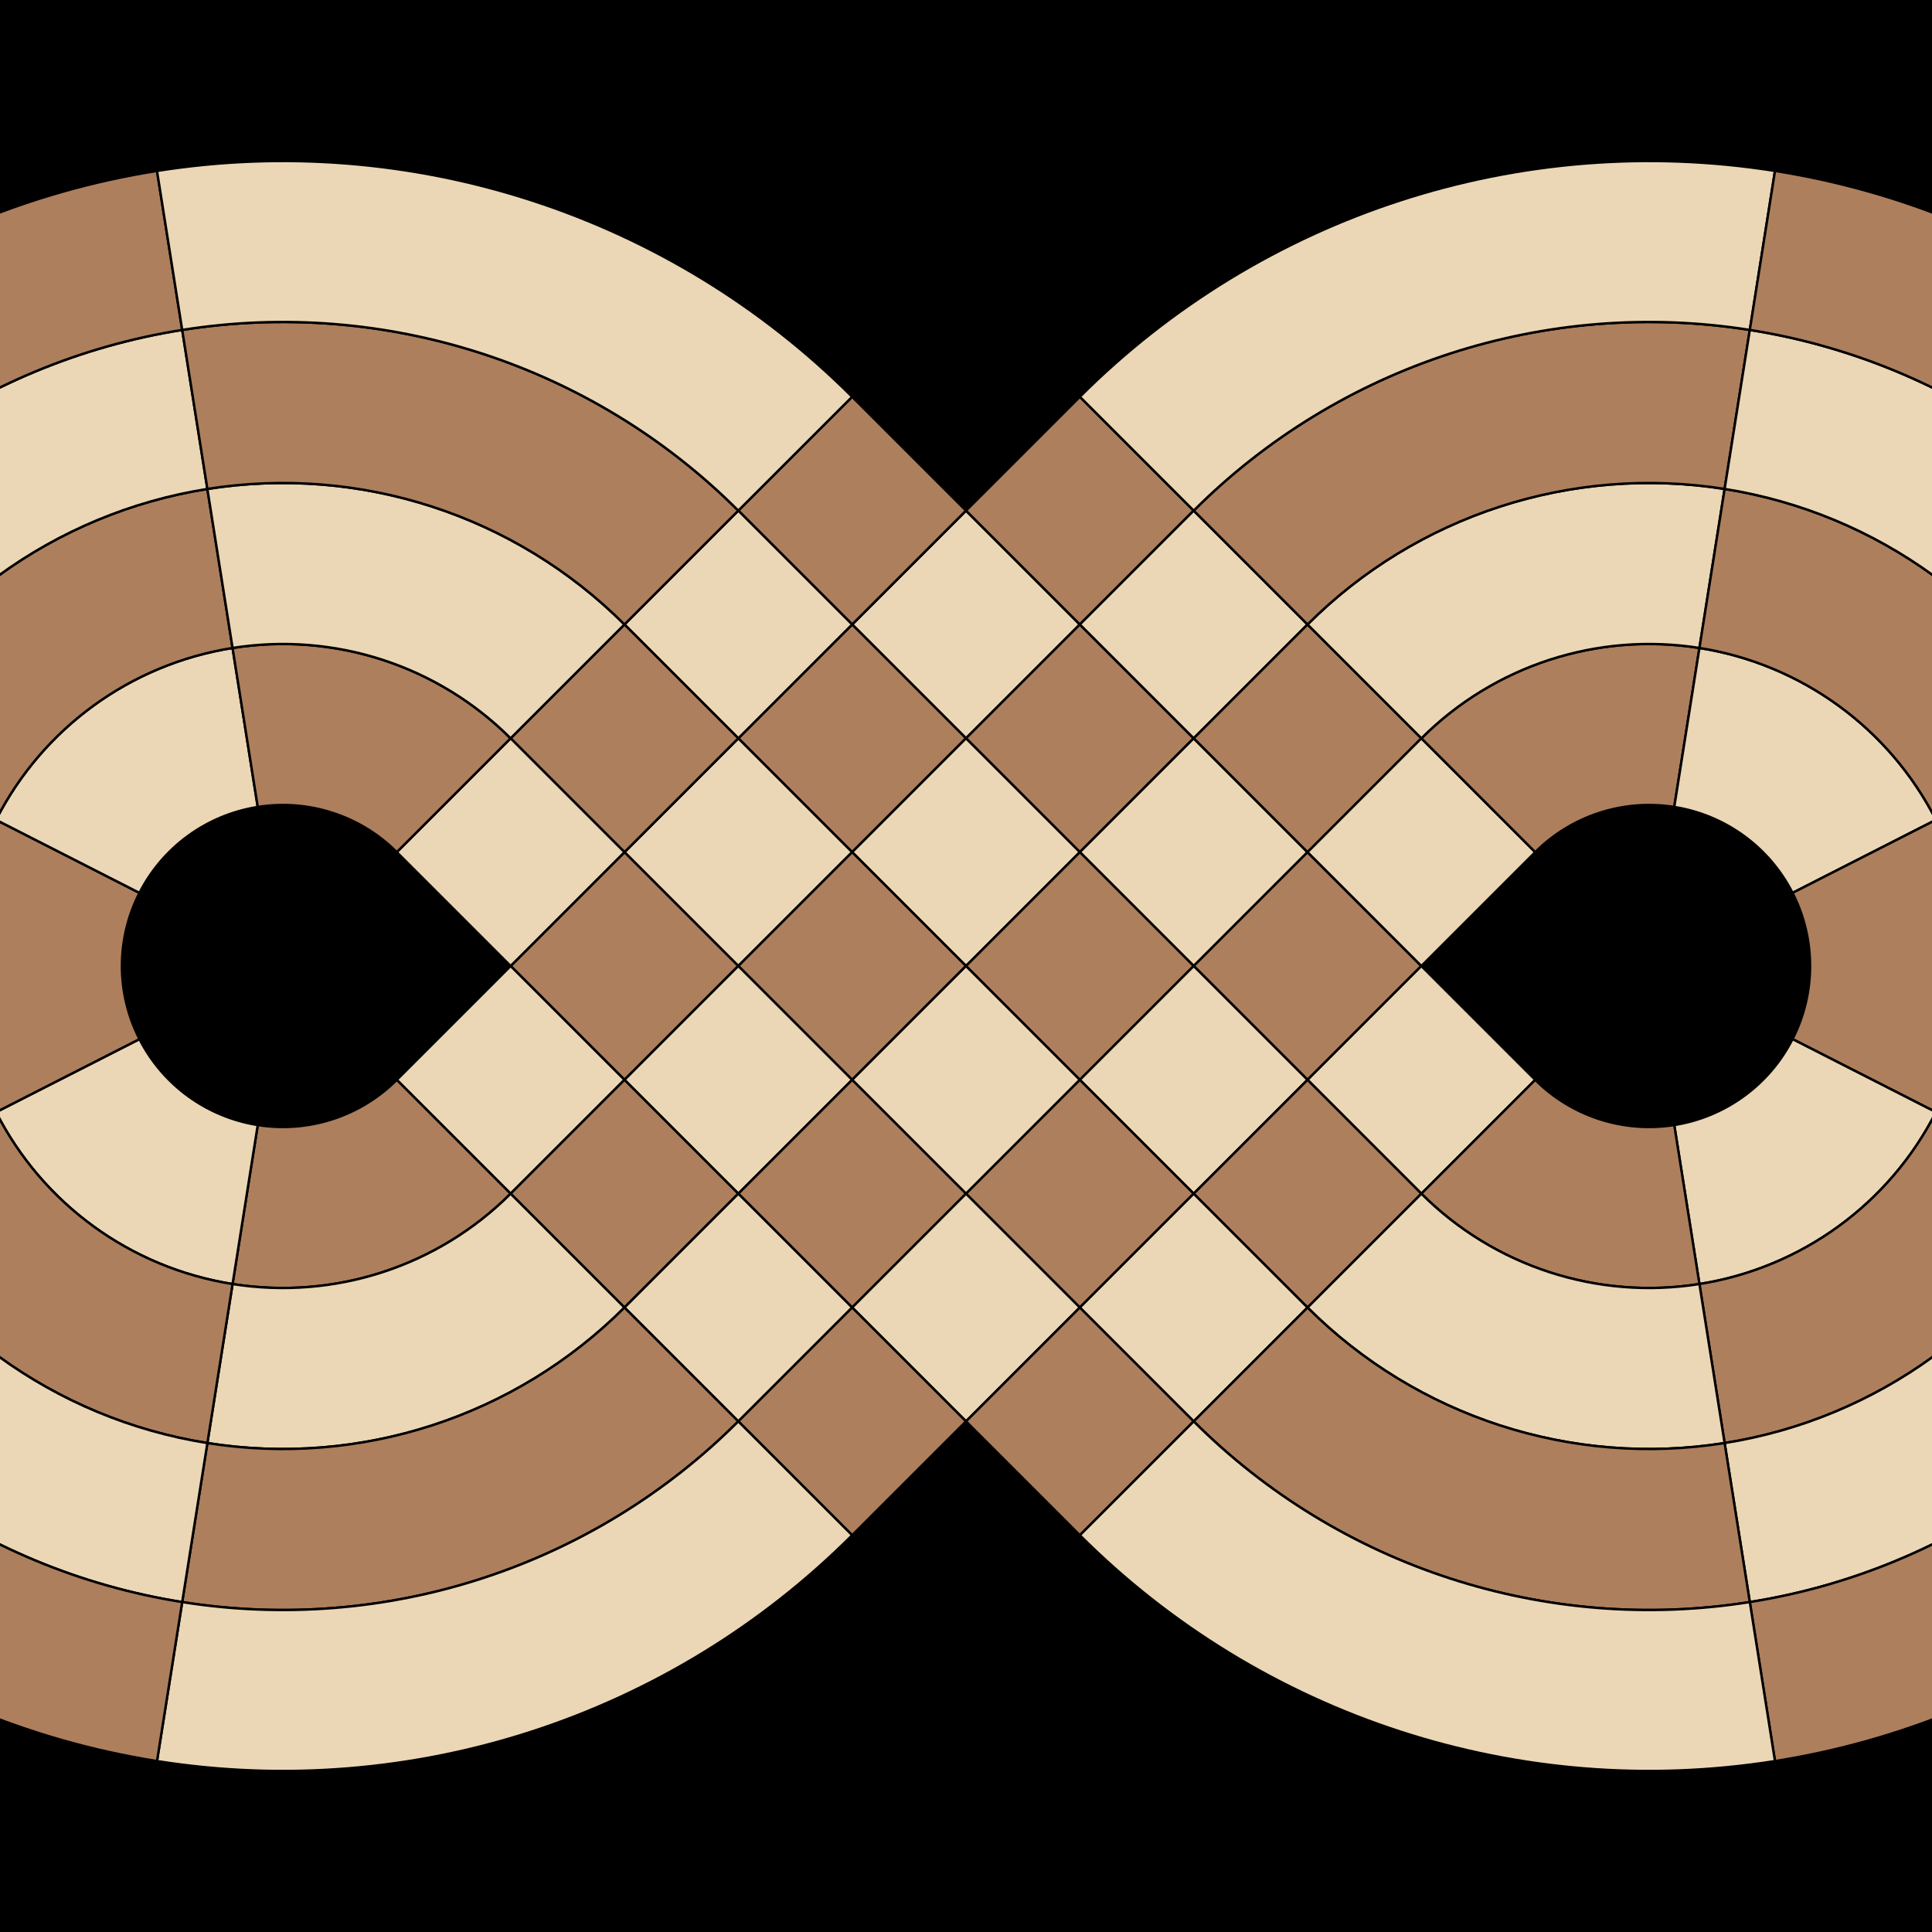
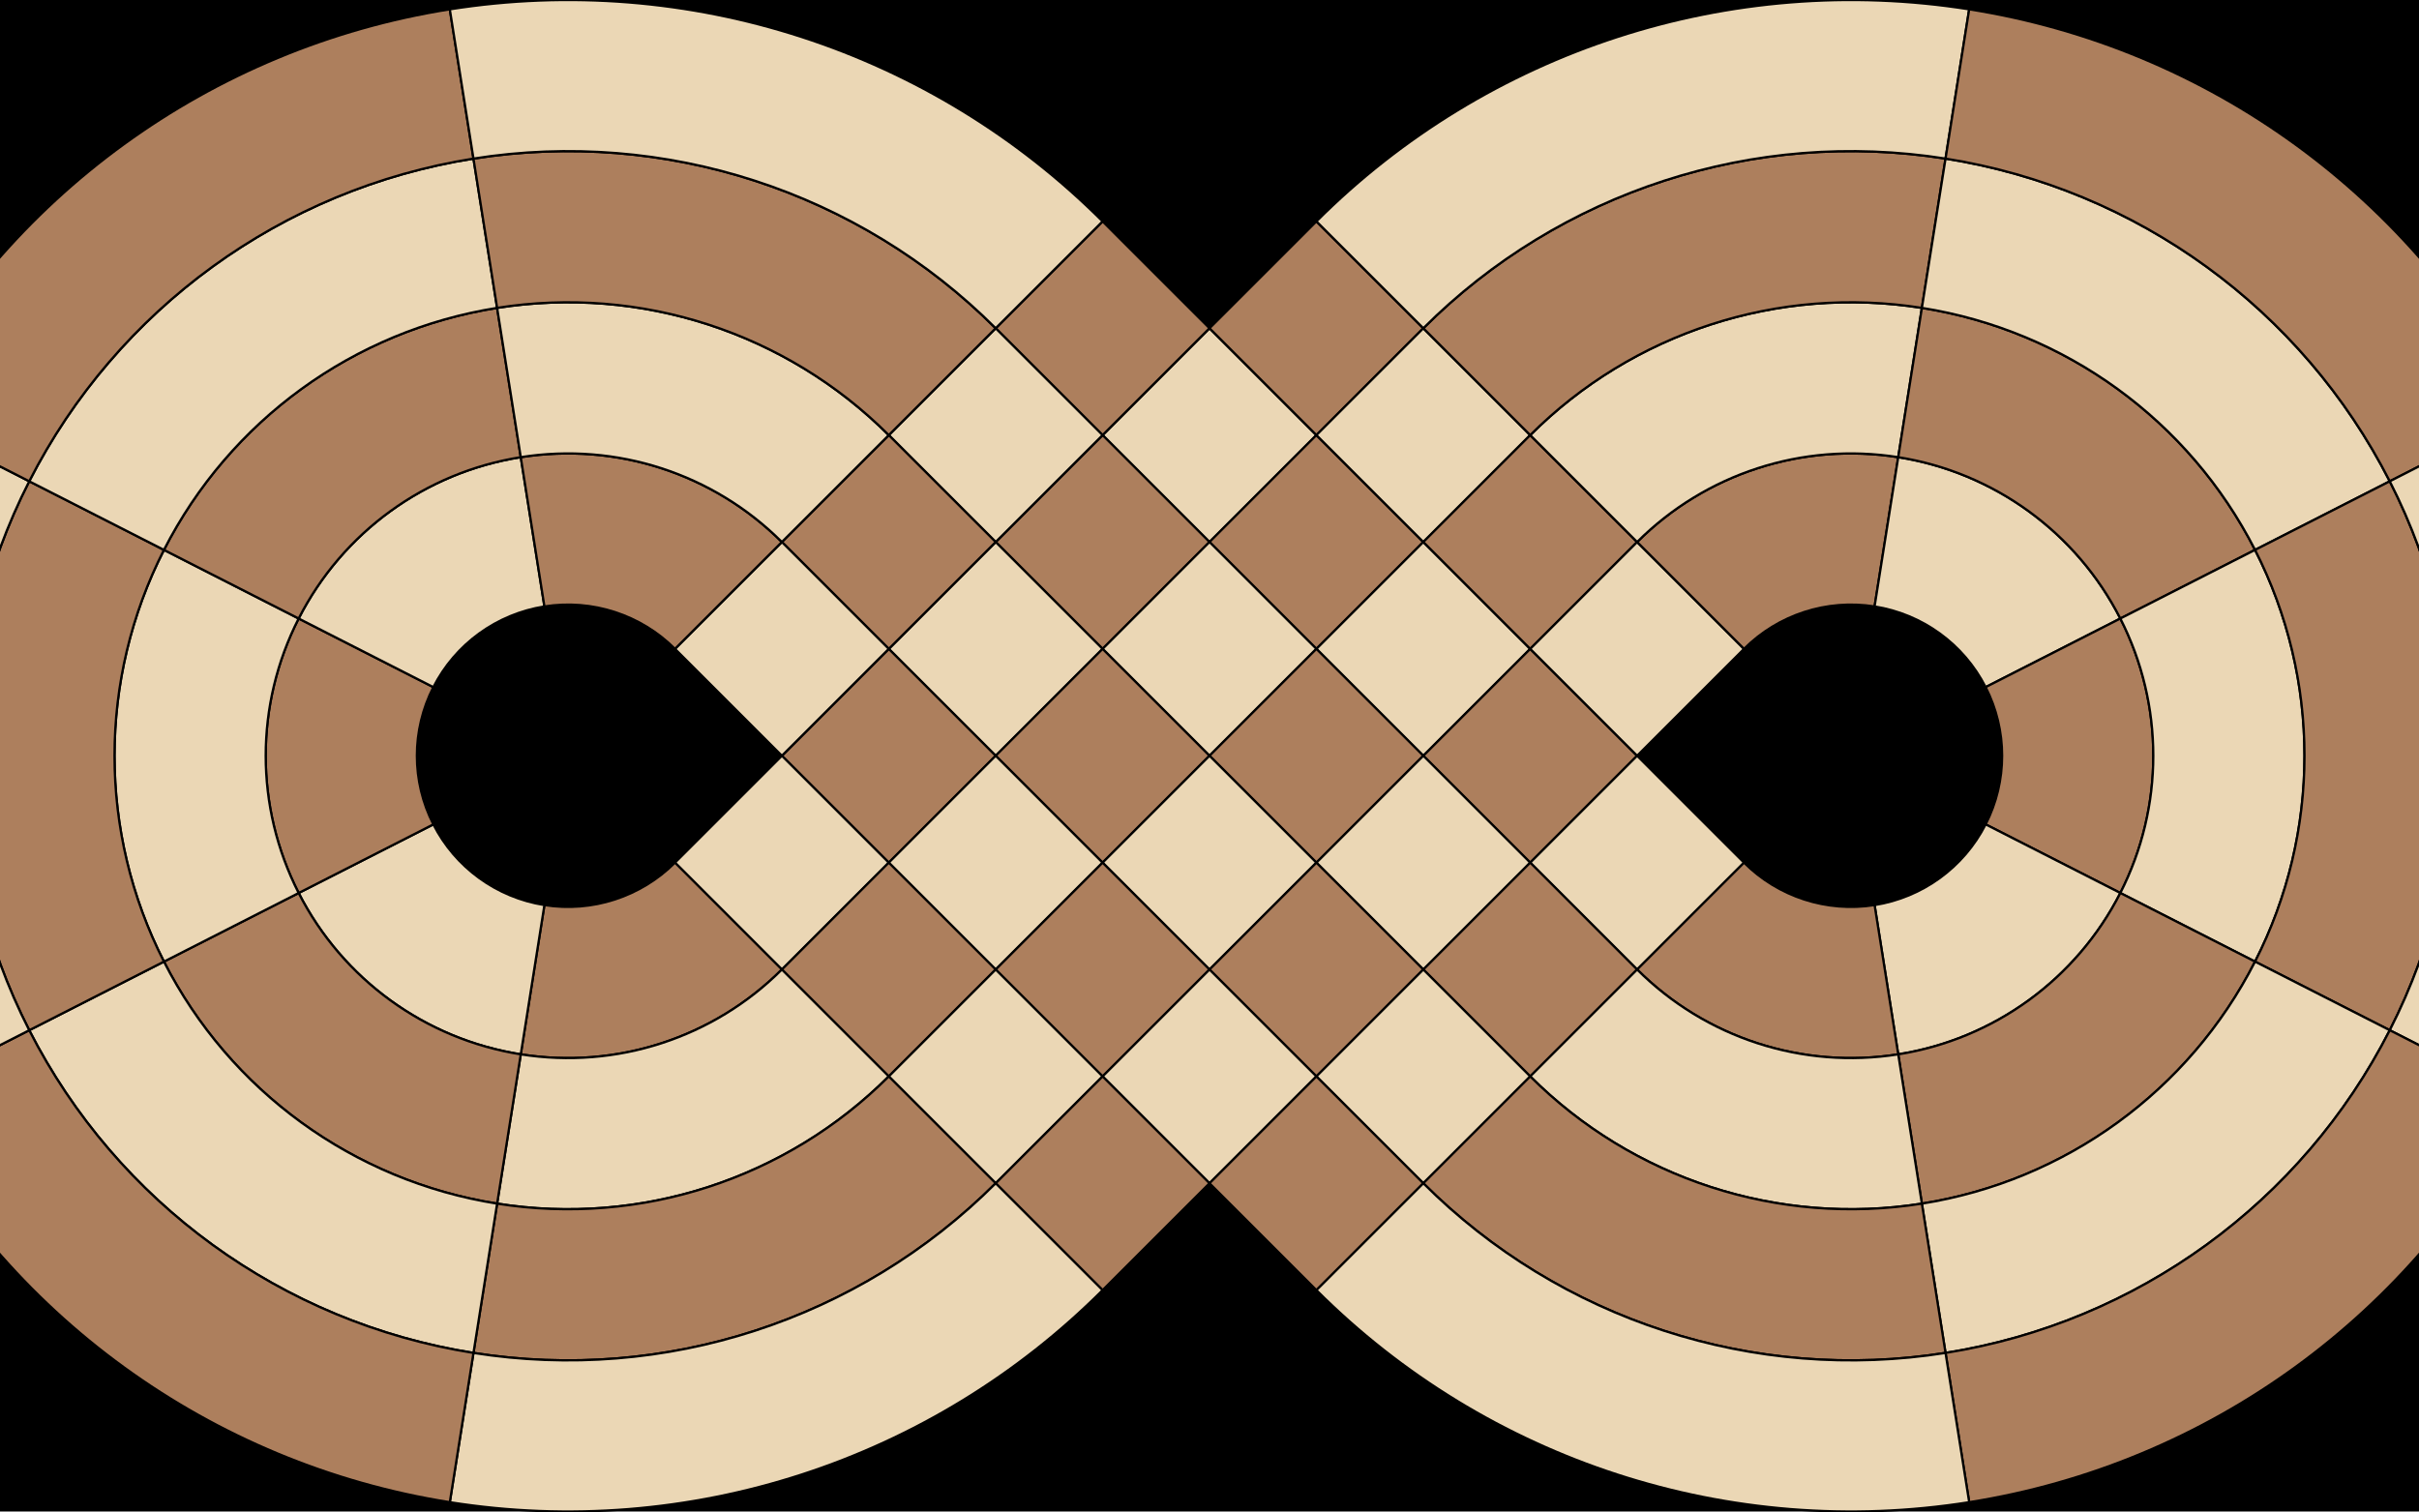
- <svg xmlns="http://www.w3.org/2000/svg" baseProfile="full" height="1200" version="1.1" viewBox="0 0 1200 1200" width="1200">
+ <svg xmlns="http://www.w3.org/2000/svg" baseProfile="full" height="1000" version="1.1" viewBox="0 0 1600 1000" width="1600">
  <defs />
  <rect fill="#000000" height="100%" width="100%" x="0" y="0" />
-   <g id="board-group" transform="translate(600, 600) rotate(45) translate(-200, -200)">
+   <g id="board-group" transform="translate(800.0, 500.0) rotate(45) translate(-200, -200)">
    <rect fill="#ebd7b5" height="100" stroke="#000000" stroke-width="1.5" width="100" x="0" y="0" />
    <rect fill="#ad7f5d" height="100" stroke="#000000" stroke-width="1.5" width="100" x="100" y="0" />
    <rect fill="#ebd7b5" height="100" stroke="#000000" stroke-width="1.5" width="100" x="200" y="0" />
    <rect fill="#ad7f5d" height="100" stroke="#000000" stroke-width="1.5" width="100" x="300" y="0" />
    <rect fill="#ad7f5d" height="100" stroke="#000000" stroke-width="1.5" width="100" x="0" y="100" />
    <rect fill="#ebd7b5" height="100" stroke="#000000" stroke-width="1.5" width="100" x="100" y="100" />
    <rect fill="#ad7f5d" height="100" stroke="#000000" stroke-width="1.5" width="100" x="200" y="100" />
    <rect fill="#ebd7b5" height="100" stroke="#000000" stroke-width="1.5" width="100" x="300" y="100" />
    <rect fill="#ebd7b5" height="100" stroke="#000000" stroke-width="1.5" width="100" x="0" y="200" />
    <rect fill="#ad7f5d" height="100" stroke="#000000" stroke-width="1.5" width="100" x="100" y="200" />
    <rect fill="#ebd7b5" height="100" stroke="#000000" stroke-width="1.5" width="100" x="200" y="200" />
    <rect fill="#ad7f5d" height="100" stroke="#000000" stroke-width="1.5" width="100" x="300" y="200" />
    <rect fill="#ad7f5d" height="100" stroke="#000000" stroke-width="1.5" width="100" x="0" y="300" />
    <rect fill="#ebd7b5" height="100" stroke="#000000" stroke-width="1.5" width="100" x="100" y="300" />
    <rect fill="#ad7f5d" height="100" stroke="#000000" stroke-width="1.5" width="100" x="200" y="300" />
    <rect fill="#ebd7b5" height="100" stroke="#000000" stroke-width="1.5" width="100" x="300" y="300" />
    <rect fill="#ad7f5d" height="100" stroke="#000000" stroke-width="1.5" width="100" x="0" y="-100" />
    <rect fill="#ebd7b5" height="100" stroke="#000000" stroke-width="1.5" width="100" x="100" y="-100" />
    <rect fill="#ad7f5d" height="100" stroke="#000000" stroke-width="1.5" width="100" x="200" y="-100" />
    <rect fill="#ebd7b5" height="100" stroke="#000000" stroke-width="1.5" width="100" x="300" y="-100" />
    <rect fill="#ebd7b5" height="100" stroke="#000000" stroke-width="1.5" width="100" x="400" y="0" />
    <rect fill="#ad7f5d" height="100" stroke="#000000" stroke-width="1.5" width="100" x="400" y="100" />
    <rect fill="#ebd7b5" height="100" stroke="#000000" stroke-width="1.5" width="100" x="400" y="200" />
    <rect fill="#ad7f5d" height="100" stroke="#000000" stroke-width="1.5" width="100" x="400" y="300" />
    <rect fill="#ad7f5d" height="100" stroke="#000000" stroke-width="1.5" width="100" x="-100" y="0" />
    <rect fill="#ebd7b5" height="100" stroke="#000000" stroke-width="1.5" width="100" x="-100" y="100" />
    <rect fill="#ad7f5d" height="100" stroke="#000000" stroke-width="1.5" width="100" x="-100" y="200" />
    <rect fill="#ebd7b5" height="100" stroke="#000000" stroke-width="1.5" width="100" x="-100" y="300" />
    <rect fill="#ebd7b5" height="100" stroke="#000000" stroke-width="1.5" width="100" x="0" y="400" />
    <rect fill="#ad7f5d" height="100" stroke="#000000" stroke-width="1.5" width="100" x="100" y="400" />
    <rect fill="#ebd7b5" height="100" stroke="#000000" stroke-width="1.5" width="100" x="200" y="400" />
    <rect fill="#ad7f5d" height="100" stroke="#000000" stroke-width="1.5" width="100" x="300" y="400" />
    <path d="M 400.0 -100 L 300.0 -100 A 200 200 0 0 1 382.443 -261.803 L 441.221 -180.902 A 100 100 0 0 0 400.0 -100 Z" fill="#ad7f5d" stroke="#000000" stroke-width="1.5" />
    <path d="M 441.221 -180.902 L 382.443 -261.803 A 200 200 0 0 1 561.803 -290.211 L 530.902 -195.106 A 100 100 0 0 0 441.221 -180.902 Z" fill="#ebd7b5" stroke="#000000" stroke-width="1.5" />
    <path d="M 530.902 -195.106 L 561.803 -290.211 A 200 200 0 0 1 690.211 -161.803 L 595.106 -130.902 A 100 100 0 0 0 530.902 -195.106 Z" fill="#ad7f5d" stroke="#000000" stroke-width="1.5" />
    <path d="M 595.106 -130.902 L 690.211 -161.803 A 200 200 0 0 1 661.803 17.557 L 580.902 -41.221 A 100 100 0 0 0 595.106 -130.902 Z" fill="#ebd7b5" stroke="#000000" stroke-width="1.5" />
    <path d="M 580.902 -41.221 L 661.803 17.557 A 200 200 0 0 1 500 100.0 L 500 0.0 A 100 100 0 0 0 580.902 -41.221 Z" fill="#ad7f5d" stroke="#000000" stroke-width="1.5" />
    <path d="M 300.0 -100 L 200.0 -100 A 300 300 0 0 1 323.664 -342.705 L 382.443 -261.803 A 200 200 0 0 0 300.0 -100 Z" fill="#ebd7b5" stroke="#000000" stroke-width="1.5" />
    <path d="M 382.443 -261.803 L 323.664 -342.705 A 300 300 0 0 1 592.705 -385.317 L 561.803 -290.211 A 200 200 0 0 0 382.443 -261.803 Z" fill="#ad7f5d" stroke="#000000" stroke-width="1.5" />
    <path d="M 561.803 -290.211 L 592.705 -385.317 A 300 300 0 0 1 785.317 -192.705 L 690.211 -161.803 A 200 200 0 0 0 561.803 -290.211 Z" fill="#ebd7b5" stroke="#000000" stroke-width="1.5" />
    <path d="M 690.211 -161.803 L 785.317 -192.705 A 300 300 0 0 1 742.705 76.336 L 661.803 17.557 A 200 200 0 0 0 690.211 -161.803 Z" fill="#ad7f5d" stroke="#000000" stroke-width="1.5" />
    <path d="M 661.803 17.557 L 742.705 76.336 A 300 300 0 0 1 500 200.0 L 500 100.0 A 200 200 0 0 0 661.803 17.557 Z" fill="#ebd7b5" stroke="#000000" stroke-width="1.5" />
    <path d="M 200.0 -100 L 100.0 -100 A 400 400 0 0 1 264.886 -423.607 L 323.664 -342.705 A 300 300 0 0 0 200.0 -100 Z" fill="#ad7f5d" stroke="#000000" stroke-width="1.5" />
    <path d="M 323.664 -342.705 L 264.886 -423.607 A 400 400 0 0 1 623.607 -480.423 L 592.705 -385.317 A 300 300 0 0 0 323.664 -342.705 Z" fill="#ebd7b5" stroke="#000000" stroke-width="1.5" />
    <path d="M 592.705 -385.317 L 623.607 -480.423 A 400 400 0 0 1 880.423 -223.607 L 785.317 -192.705 A 300 300 0 0 0 592.705 -385.317 Z" fill="#ad7f5d" stroke="#000000" stroke-width="1.5" />
    <path d="M 785.317 -192.705 L 880.423 -223.607 A 400 400 0 0 1 823.607 135.114 L 742.705 76.336 A 300 300 0 0 0 785.317 -192.705 Z" fill="#ebd7b5" stroke="#000000" stroke-width="1.5" />
    <path d="M 742.705 76.336 L 823.607 135.114 A 400 400 0 0 1 500 300.0 L 500 200.0 A 300 300 0 0 0 742.705 76.336 Z" fill="#ad7f5d" stroke="#000000" stroke-width="1.5" />
    <path d="M 100.0 -100 L 0.0 -100 A 500 500 0 0 1 206.107 -504.508 L 264.886 -423.607 A 400 400 0 0 0 100.0 -100 Z" fill="#ebd7b5" stroke="#000000" stroke-width="1.5" />
    <path d="M 264.886 -423.607 L 206.107 -504.508 A 500 500 0 0 1 654.508 -575.528 L 623.607 -480.423 A 400 400 0 0 0 264.886 -423.607 Z" fill="#ad7f5d" stroke="#000000" stroke-width="1.5" />
    <path d="M 623.607 -480.423 L 654.508 -575.528 A 500 500 0 0 1 975.528 -254.508 L 880.423 -223.607 A 400 400 0 0 0 623.607 -480.423 Z" fill="#ebd7b5" stroke="#000000" stroke-width="1.5" />
    <path d="M 880.423 -223.607 L 975.528 -254.508 A 500 500 0 0 1 904.508 193.893 L 823.607 135.114 A 400 400 0 0 0 880.423 -223.607 Z" fill="#ad7f5d" stroke="#000000" stroke-width="1.5" />
    <path d="M 823.607 135.114 L 904.508 193.893 A 500 500 0 0 1 500 400.0 L 500 300.0 A 400 400 0 0 0 823.607 135.114 Z" fill="#ebd7b5" stroke="#000000" stroke-width="1.5" />
    <path d="M 0.0 500.0 L 100.0 500.0 A 200 200 0 0 1 17.557 661.803 L -41.221 580.902 A 100 100 0 0 0 0.0 500.0 Z" fill="#ad7f5d" stroke="#000000" stroke-width="1.5" />
    <path d="M -41.221 580.902 L 17.557 661.803 A 200 200 0 0 1 -161.803 690.211 L -130.902 595.106 A 100 100 0 0 0 -41.221 580.902 Z" fill="#ebd7b5" stroke="#000000" stroke-width="1.5" />
    <path d="M -130.902 595.106 L -161.803 690.211 A 200 200 0 0 1 -290.211 561.803 L -195.106 530.902 A 100 100 0 0 0 -130.902 595.106 Z" fill="#ad7f5d" stroke="#000000" stroke-width="1.5" />
    <path d="M -195.106 530.902 L -290.211 561.803 A 200 200 0 0 1 -261.803 382.443 L -180.902 441.221 A 100 100 0 0 0 -195.106 530.902 Z" fill="#ebd7b5" stroke="#000000" stroke-width="1.5" />
    <path d="M -180.902 441.221 L -261.803 382.443 A 200 200 0 0 1 -100 300.0 L -100 400.0 A 100 100 0 0 0 -180.902 441.221 Z" fill="#ad7f5d" stroke="#000000" stroke-width="1.5" />
    <path d="M 100.0 500.0 L 200.0 500.0 A 300 300 0 0 1 76.336 742.705 L 17.557 661.803 A 200 200 0 0 0 100.0 500.0 Z" fill="#ebd7b5" stroke="#000000" stroke-width="1.5" />
    <path d="M 17.557 661.803 L 76.336 742.705 A 300 300 0 0 1 -192.705 785.317 L -161.803 690.211 A 200 200 0 0 0 17.557 661.803 Z" fill="#ad7f5d" stroke="#000000" stroke-width="1.5" />
    <path d="M -161.803 690.211 L -192.705 785.317 A 300 300 0 0 1 -385.317 592.705 L -290.211 561.803 A 200 200 0 0 0 -161.803 690.211 Z" fill="#ebd7b5" stroke="#000000" stroke-width="1.5" />
    <path d="M -290.211 561.803 L -385.317 592.705 A 300 300 0 0 1 -342.705 323.664 L -261.803 382.443 A 200 200 0 0 0 -290.211 561.803 Z" fill="#ad7f5d" stroke="#000000" stroke-width="1.5" />
    <path d="M -261.803 382.443 L -342.705 323.664 A 300 300 0 0 1 -100 200.0 L -100 300.0 A 200 200 0 0 0 -261.803 382.443 Z" fill="#ebd7b5" stroke="#000000" stroke-width="1.5" />
    <path d="M 200.0 500.0 L 300.0 500.0 A 400 400 0 0 1 135.114 823.607 L 76.336 742.705 A 300 300 0 0 0 200.0 500.0 Z" fill="#ad7f5d" stroke="#000000" stroke-width="1.5" />
    <path d="M 76.336 742.705 L 135.114 823.607 A 400 400 0 0 1 -223.607 880.423 L -192.705 785.317 A 300 300 0 0 0 76.336 742.705 Z" fill="#ebd7b5" stroke="#000000" stroke-width="1.5" />
    <path d="M -192.705 785.317 L -223.607 880.423 A 400 400 0 0 1 -480.423 623.607 L -385.317 592.705 A 300 300 0 0 0 -192.705 785.317 Z" fill="#ad7f5d" stroke="#000000" stroke-width="1.5" />
    <path d="M -385.317 592.705 L -480.423 623.607 A 400 400 0 0 1 -423.607 264.886 L -342.705 323.664 A 300 300 0 0 0 -385.317 592.705 Z" fill="#ebd7b5" stroke="#000000" stroke-width="1.5" />
    <path d="M -342.705 323.664 L -423.607 264.886 A 400 400 0 0 1 -100 100.0 L -100 200.0 A 300 300 0 0 0 -342.705 323.664 Z" fill="#ad7f5d" stroke="#000000" stroke-width="1.5" />
    <path d="M 300.0 500.0 L 400.0 500.0 A 500 500 0 0 1 193.893 904.508 L 135.114 823.607 A 400 400 0 0 0 300.0 500.0 Z" fill="#ebd7b5" stroke="#000000" stroke-width="1.5" />
    <path d="M 135.114 823.607 L 193.893 904.508 A 500 500 0 0 1 -254.508 975.528 L -223.607 880.423 A 400 400 0 0 0 135.114 823.607 Z" fill="#ad7f5d" stroke="#000000" stroke-width="1.5" />
    <path d="M -223.607 880.423 L -254.508 975.528 A 500 500 0 0 1 -575.528 654.508 L -480.423 623.607 A 400 400 0 0 0 -223.607 880.423 Z" fill="#ebd7b5" stroke="#000000" stroke-width="1.5" />
    <path d="M -480.423 623.607 L -575.528 654.508 A 500 500 0 0 1 -504.508 206.107 L -423.607 264.886 A 400 400 0 0 0 -480.423 623.607 Z" fill="#ad7f5d" stroke="#000000" stroke-width="1.5" />
    <path d="M -423.607 264.886 L -504.508 206.107 A 500 500 0 0 1 -100 0.0 L -100 100.0 A 400 400 0 0 0 -423.607 264.886 Z" fill="#ebd7b5" stroke="#000000" stroke-width="1.5" />
  </g>
</svg>
